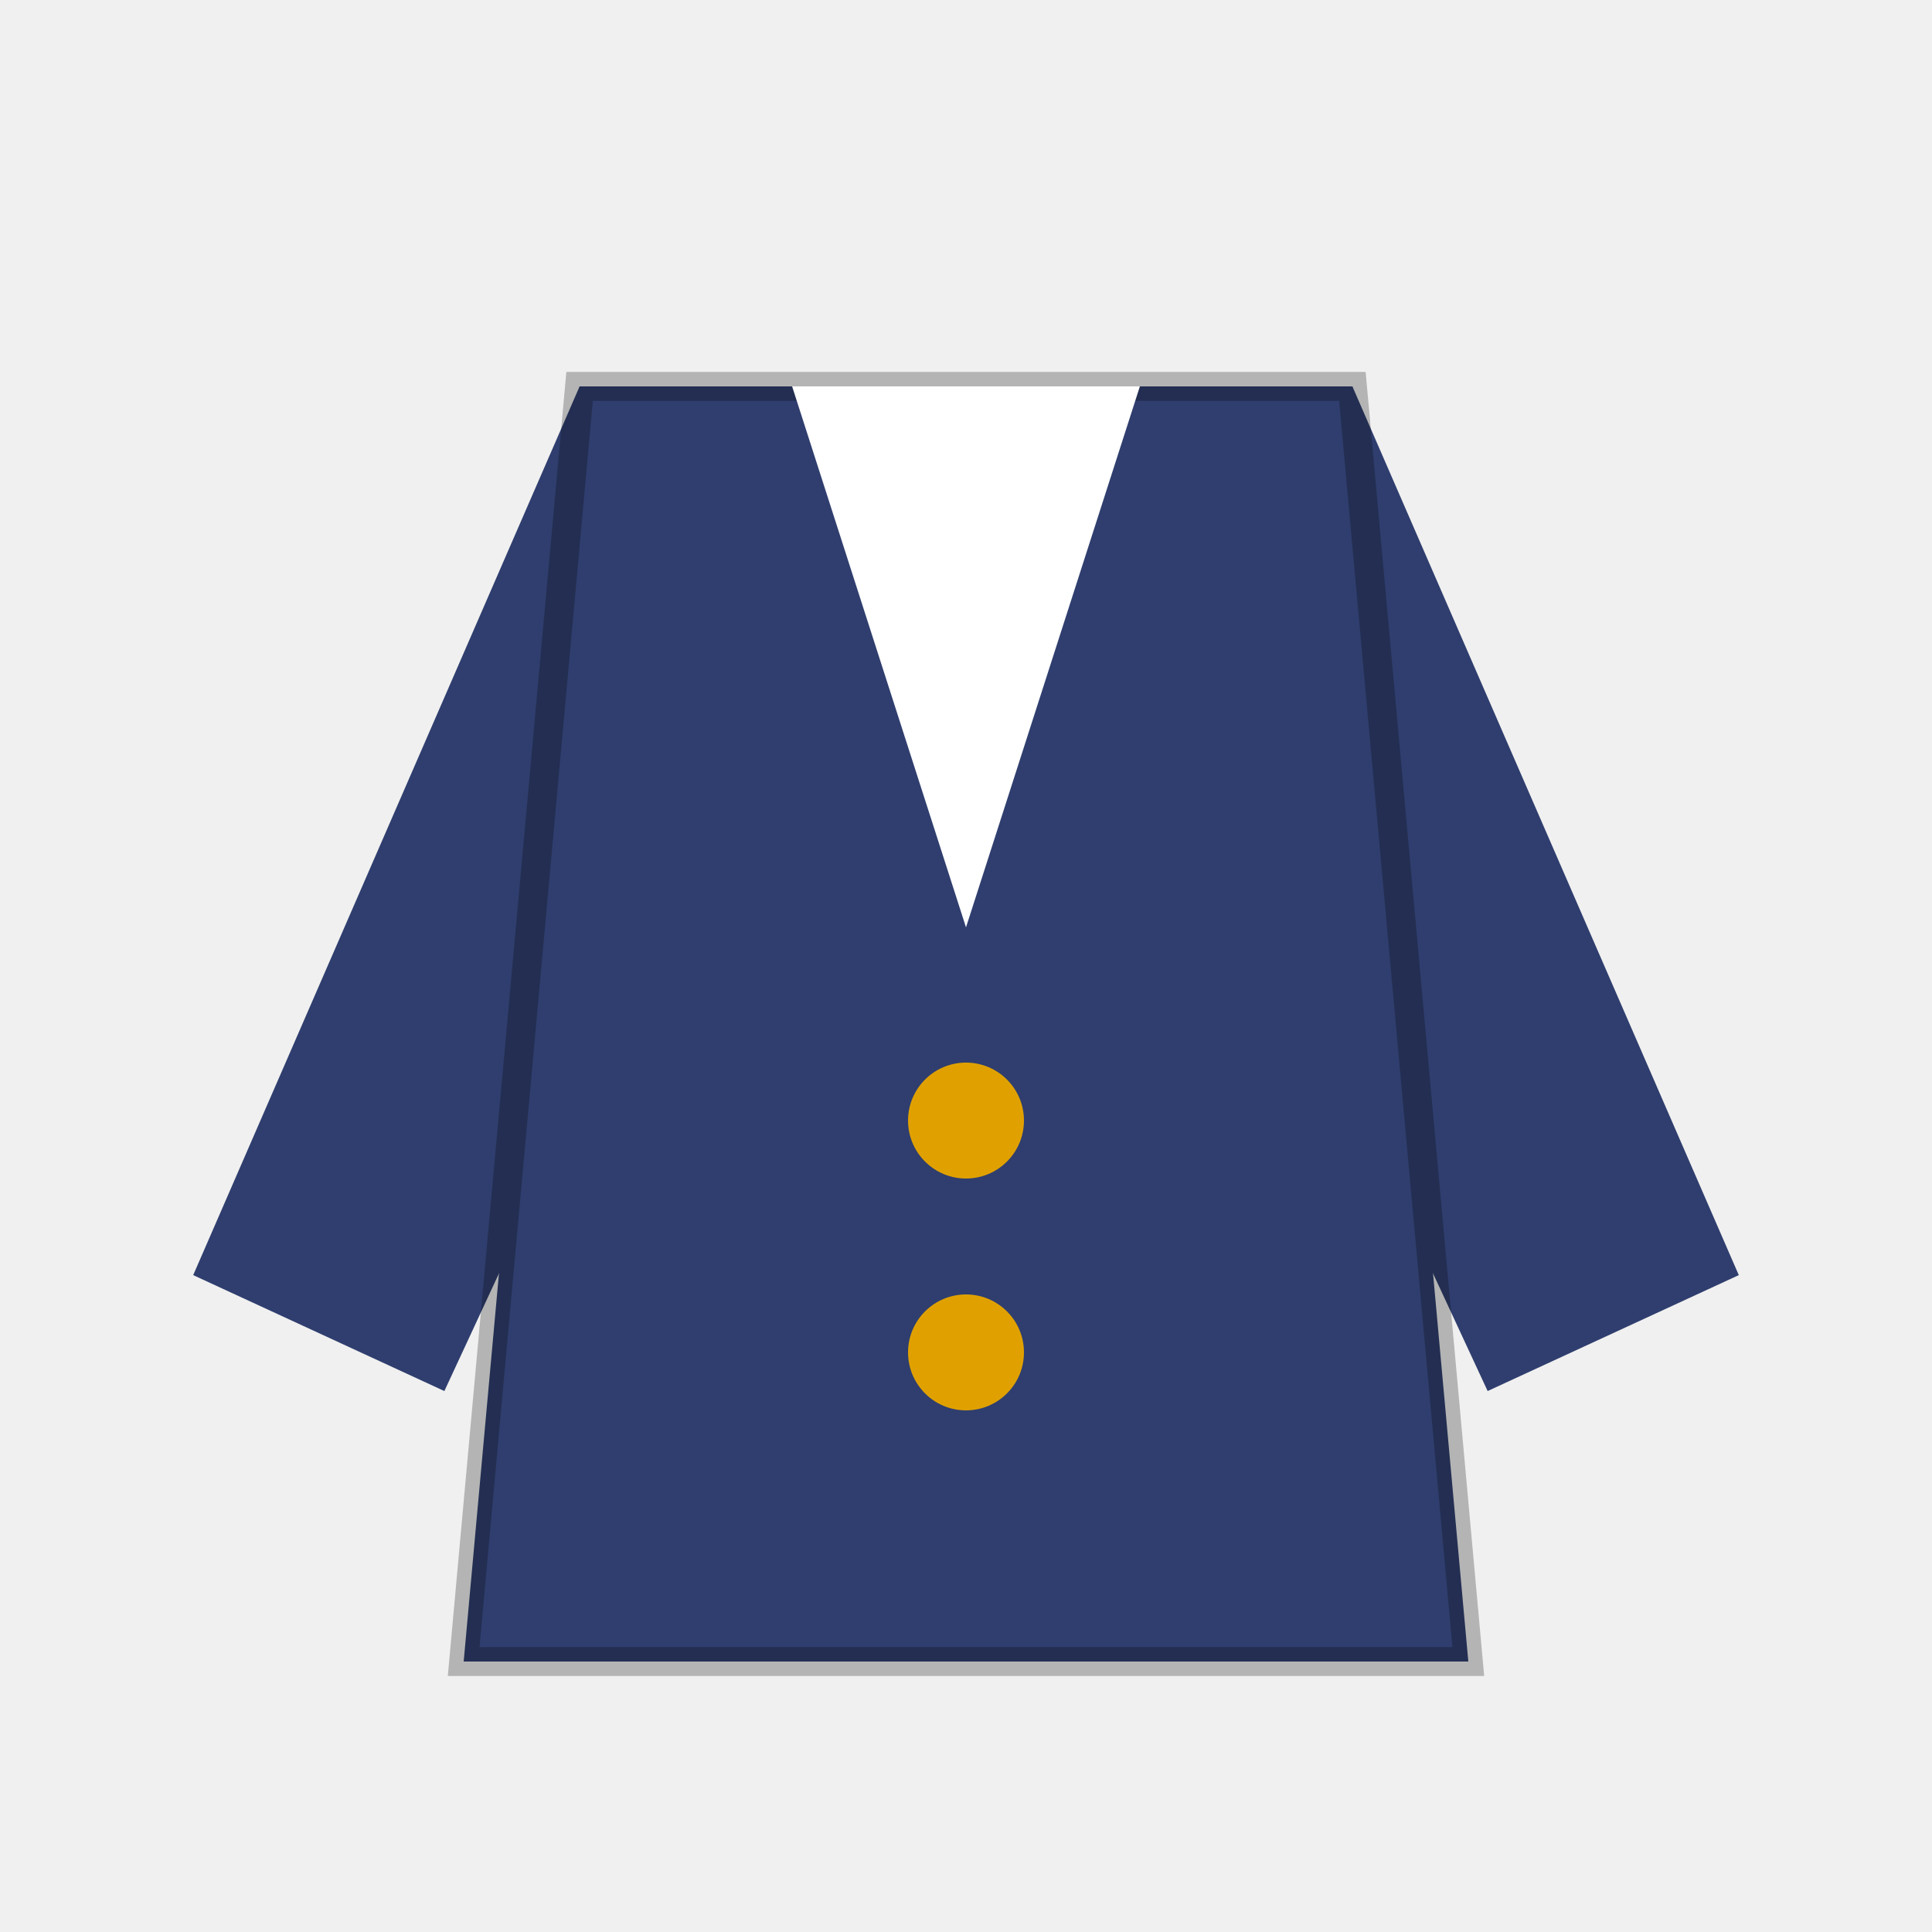
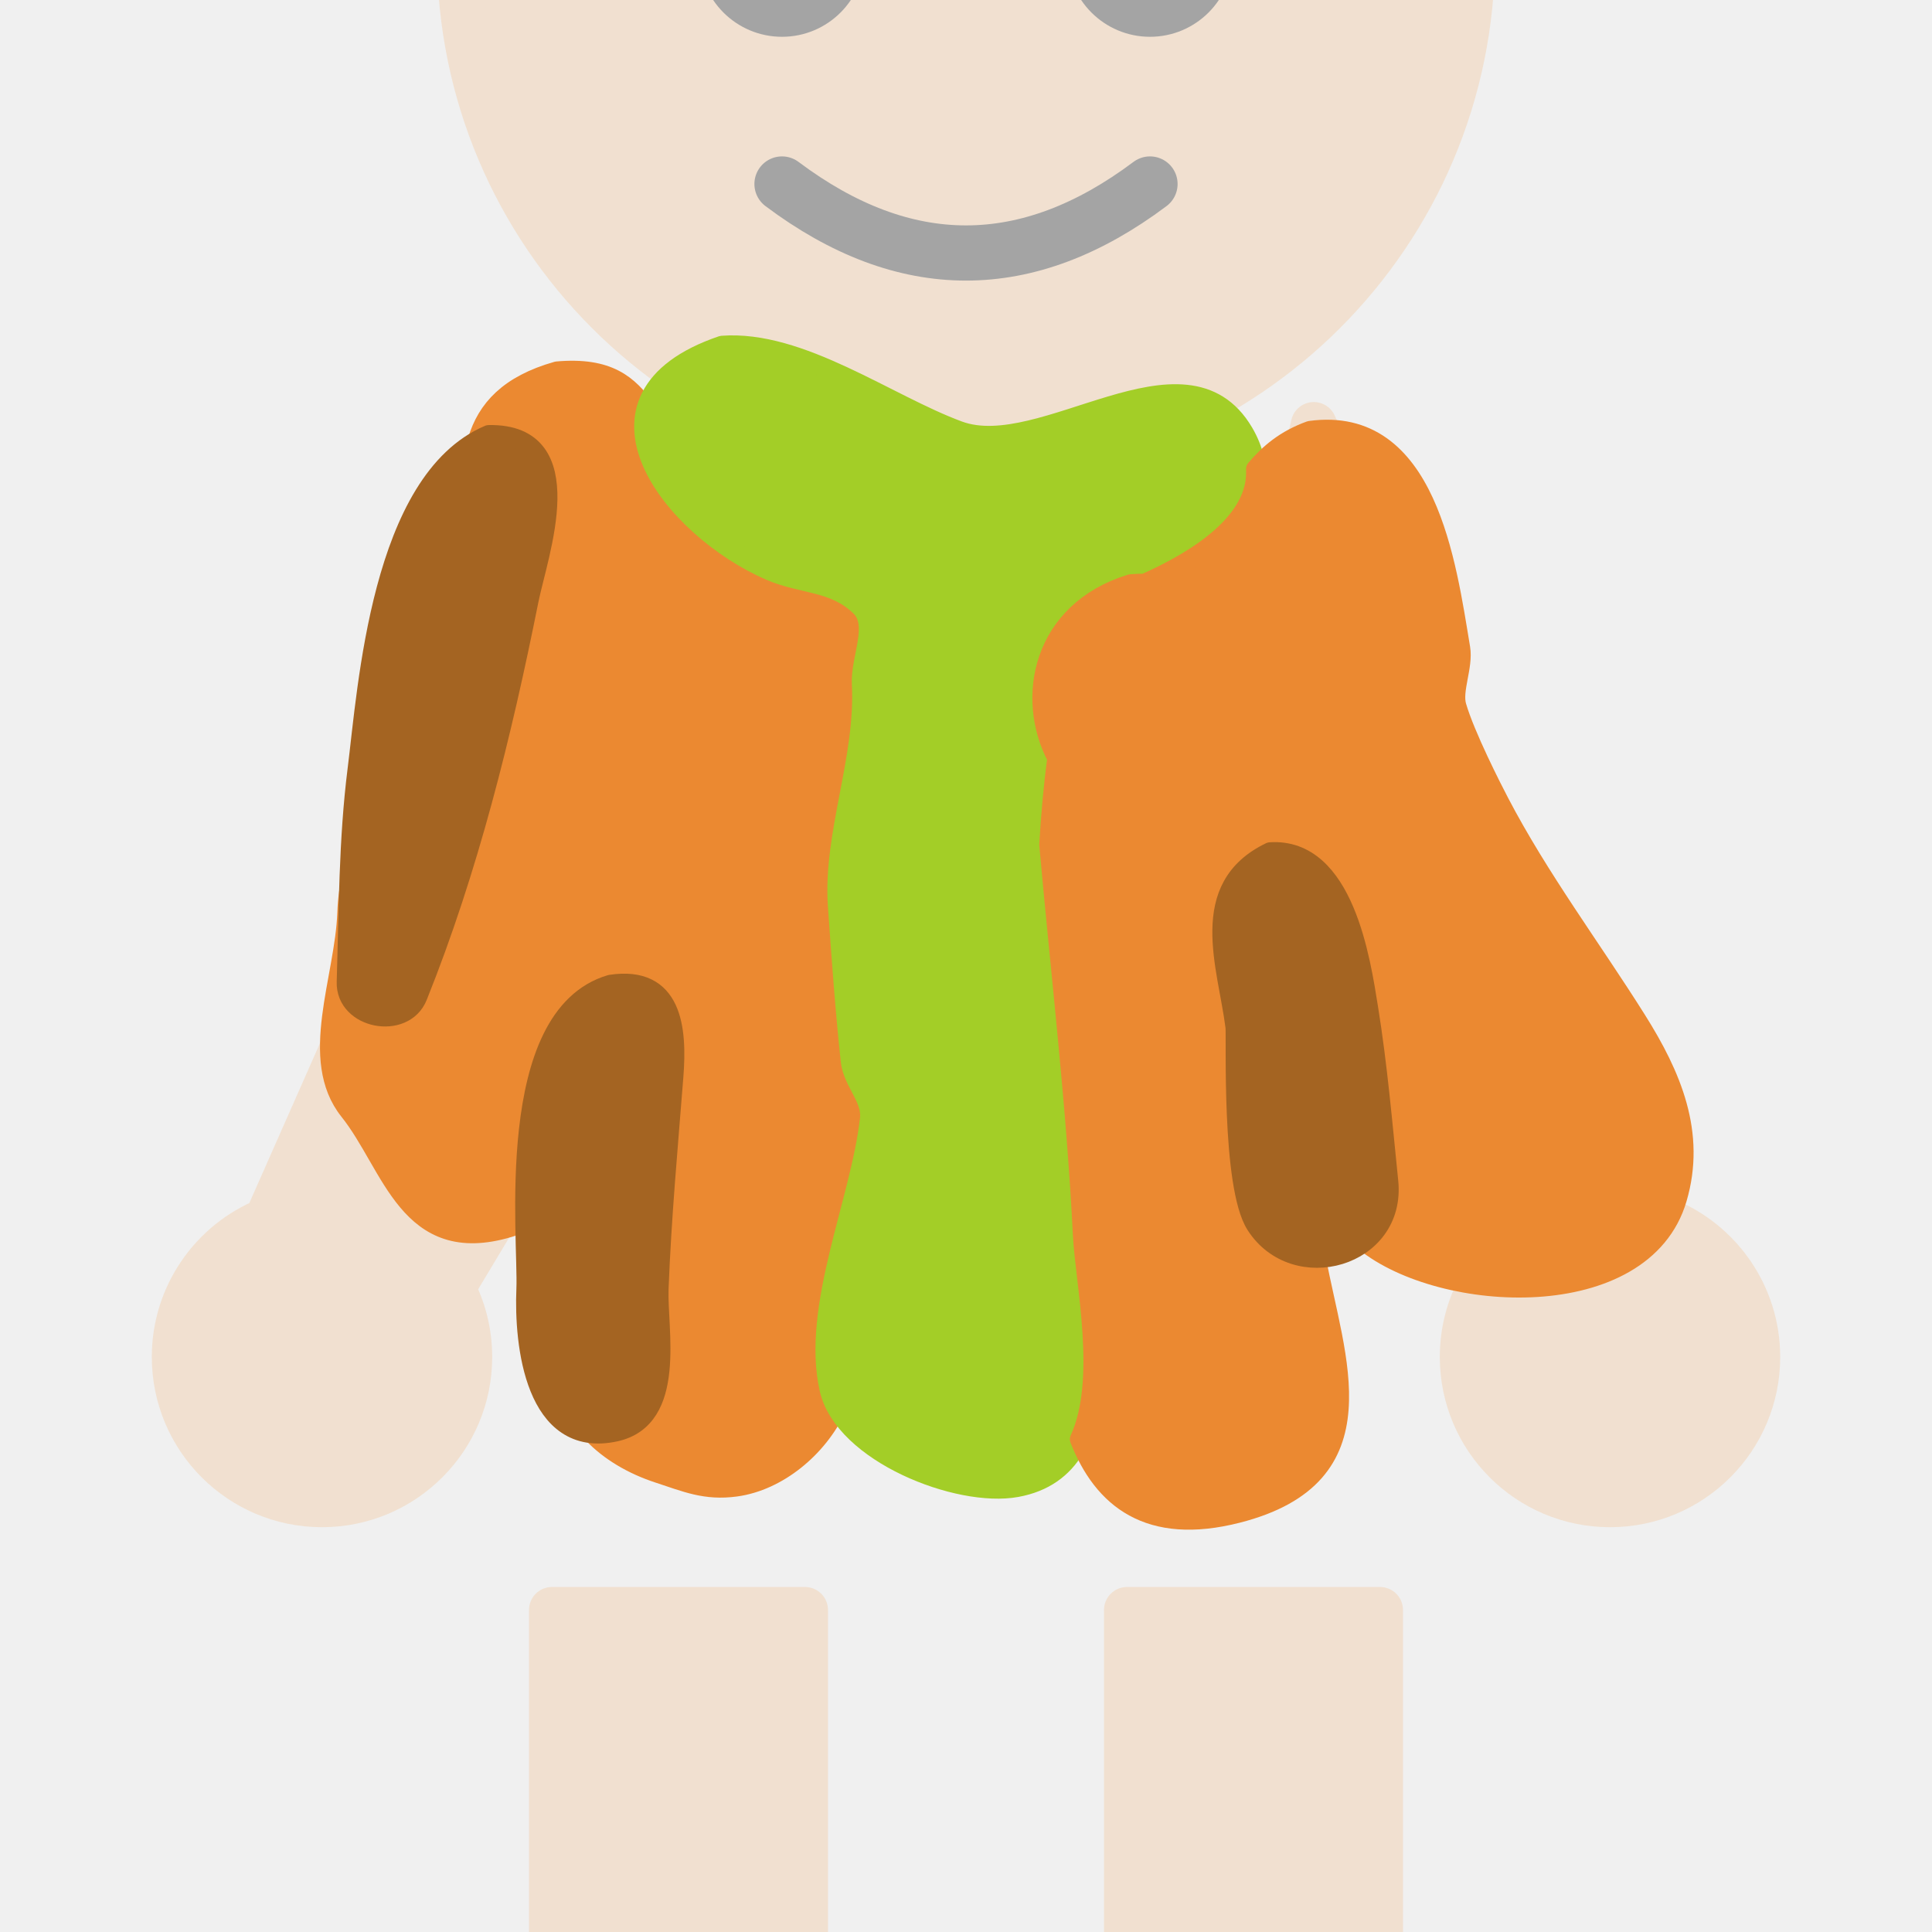
- <svg xmlns="http://www.w3.org/2000/svg" viewBox="0 0 100 100" width="100" height="100">
-   <g id="body-reference" style="display:none;opacity:0.4">
-     <g transform="scale(2.380952) translate(-29,-27)">
-       <rect x="41" y="62" width="5.5" height="30" fill="#f2c9a0" />
-       <rect x="53.5" y="62" width="5.5" height="30" fill="#f2c9a0" />
-       <ellipse cx="43" cy="93" rx="6" ry="3" fill="#333" />
-       <ellipse cx="57" cy="93" rx="6" ry="3" fill="#333" />
-       <circle cx="36" cy="56.5" r="3.2" fill="#f2c9a0" />
-       <circle cx="64" cy="56.5" r="3.2" fill="#f2c9a0" />
-       <path transform="translate(29,27) scale(.42)" d="M32,22 L13,65 L22,69 L37,44 Z M68,22 L87,65 L78,69 L63,44 Z" fill="#f2c9a0" />
-       <circle cx="50" cy="26" r="11" fill="#f2c9a0" />
-       <circle cx="46" cy="26" r="1.3" fill="#333" />
-       <circle cx="54" cy="26" r="1.3" fill="#333" />
-       <path d="M46,31 Q50,34 54,31" fill="none" stroke="#333" stroke-width="1.2" stroke-linecap="round" />
+ <svg xmlns="http://www.w3.org/2000/svg" data-vector95-version="1.3.2" data-vector95-format="3" width="100" height="100" viewBox="0 0 100 100">
+   <g id="body-reference" data-name="Body reference (show to align)" data-locked="true" opacity="0.4" transform=" matrix(1 0 0 1 0 0)">
+     <g id="layer-4b7ed301-0066-45e2-97ff-b8945deade6c" data-name="Group" data-locked="false" opacity="1" transform=" matrix(2.380952 0 0 2.380952 -69.04762 -64.28571)">
+       <path transform="translate(0 0) rotate(0) scale(1 1)" data-vector95-seam-stroke="1" d="M41 62C41 62 46.5 62 46.5 62C46.5 62 46.5 90.563 46.5 90.563C45.515 90.209 44.306 90 43 90C42.299 90 41.626 90.06 41 90.171C41 90.171 41 62 41 62Z" fill="#f2c9a0" stroke="#f2c9a0" stroke-width="1" opacity="1" stroke-linecap="round" stroke-linejoin="round" fill-rule="nonzero" fill-opacity="1" stroke-opacity="1" stroke-dasharray="none" stroke-dashoffset="0" />
+       <path transform="translate(0 0) rotate(0) scale(1 1)" data-vector95-seam-stroke="1" d="M53.5 62C53.5 62 59 62 59 62C59 62 59 90.171 59 90.171C58.374 90.06 57.701 90 57 90C55.694 90 54.485 90.209 53.5 90.563C53.5 90.563 53.5 62 53.5 62Z" fill="#f2c9a0" stroke="#f2c9a0" stroke-width="1" opacity="1" stroke-linecap="round" stroke-linejoin="round" fill-rule="nonzero" fill-opacity="1" stroke-opacity="1" stroke-dasharray="none" stroke-dashoffset="0" />
+       <ellipse transform="translate(0 0) rotate(0) scale(1 1)" data-vector95-seam-stroke="1" rx="6" ry="3" cx="43" cy="93" fill="#333" stroke="#333" stroke-width="1" font-family="Times New Roman, serif" font-size="16" stroke-linecap="round" stroke-linejoin="round" stroke-opacity="1" stroke-dasharray="none" stroke-dashoffset="0" />
+       <ellipse transform="translate(0 0) rotate(0) scale(1 1)" data-vector95-seam-stroke="1" rx="6" ry="3" cx="57" cy="93" fill="#333" stroke="#333" stroke-width="1" font-family="Times New Roman, serif" font-size="16" stroke-linecap="round" stroke-linejoin="round" stroke-opacity="1" stroke-dasharray="none" stroke-dashoffset="0" />
+       <path transform="translate(0 0) rotate(0) scale(1 1)" data-vector95-seam-stroke="1" d="M44.54 45.48C44.54 45.48 38.828 55.001 38.828 55.001C39.065 55.448 39.2 55.958 39.2 56.5C39.2 58.267 37.767 59.7 36 59.7C34.233 59.7 32.8 58.267 32.8 56.5C32.8 55.157 33.627 54.008 34.799 53.533C34.799 53.533 42.44 36.24 42.44 36.24C42.44 36.24 44.54 45.48 44.54 45.48ZM57.56 36.24C57.56 36.24 65.201 53.533 65.201 53.533C66.373 54.008 67.2 55.157 67.2 56.5C67.2 58.267 65.767 59.7 64 59.7C62.233 59.7 60.8 58.267 60.8 56.5C60.8 55.958 60.935 55.448 61.172 55.001C61.172 55.001 55.46 45.48 55.46 45.48C55.46 45.48 57.56 36.24 57.56 36.24Z" fill="#f2c9a0" stroke="#f2c9a0" stroke-width="1" opacity="1" stroke-linecap="round" stroke-linejoin="round" fill-rule="nonzero" fill-opacity="1" stroke-opacity="1" stroke-dasharray="none" stroke-dashoffset="0" />
+       <path transform="translate(0 0) rotate(0) scale(1 1)" data-vector95-seam-stroke="1" d="M39 26C39 19.925 43.925 15 50 15C56.075 15 61 19.925 61 26C61 32.075 56.075 37 50 37C43.925 37 39 32.075 39 26ZM46 27.3C46.718 27.3 47.3 26.718 47.3 26C47.3 25.282 46.718 24.7 46 24.7C45.282 24.7 44.7 25.282 44.7 26C44.7 26.718 45.282 27.3 46 27.3ZM54 27.3C54.718 27.3 55.3 26.718 55.3 26C55.3 25.282 54.718 24.7 54 24.7C53.282 24.7 52.7 25.282 52.7 26C52.7 26.718 53.282 27.3 54 27.3Z" fill="#f2c9a0" stroke="#f2c9a0" stroke-width="1" opacity="1" stroke-linecap="round" stroke-linejoin="round" fill-rule="nonzero" fill-opacity="1" stroke-opacity="1" stroke-dasharray="none" stroke-dashoffset="0" />
+       <ellipse transform="translate(0 0) rotate(0) scale(1 1)" data-vector95-seam-stroke="1" rx="1.3" ry="1.3" cx="46" cy="26" fill="#333" stroke="#333" stroke-width="1" font-family="Times New Roman, serif" font-size="16" stroke-linecap="round" stroke-linejoin="round" stroke-opacity="1" stroke-dasharray="none" stroke-dashoffset="0" />
+       <ellipse transform="translate(0 0) rotate(0) scale(1 1)" data-vector95-seam-stroke="1" rx="1.3" ry="1.3" cx="54" cy="26" fill="#333" stroke="#333" stroke-width="1" font-family="Times New Roman, serif" font-size="16" stroke-linecap="round" stroke-linejoin="round" stroke-opacity="1" stroke-dasharray="none" stroke-dashoffset="0" />
+       <path transform="translate(0 0) rotate(0) scale(1 1)" d="M46,31 Q50,34 54,31" fill="none" stroke="#333" stroke-width="1.2" font-family="Times New Roman, serif" font-size="16" stroke-linecap="round" />
    </g>
  </g>
-   <g id="clothing">
-     <path d="M30,20 L10,66 L23,72 L36,44 Z M70,20 L90,66 L77,72 L64,44 Z" fill="#2f3e6e" />
-     <path d="M30,20 L70,20 L76,86 L24,86 Z" fill="#2f3e6e" stroke="rgba(0,0,0,.25)" stroke-width="1.5" />
-     <path d="M41,20 L50,48 L59,20 Z" fill="#fff" />
-     <circle cx="50" cy="58" r="3" fill="#e0a100" />
-     <circle cx="50" cy="70" r="3" fill="#e0a100" />
+   <g id="clothing" data-name="Clothing" data-locked="false" opacity="1" transform=" matrix(1 0 0 1 0 0)">
+     <g id="layer-a59d7acf-4f75-4e93-9fa6-b3447e4f8770" data-name="Base paint" data-locked="false" opacity="1" transform="" />
+     <path transform="translate(0 0) rotate(0) scale(1 1)" data-vector95-seam-stroke="1" d="M38.085 76.962C36.512 77.176 35.517 76.731 34.085 76.263C32.747 75.826 31.548 75.124 30.675 74.204C31.032 74.235 31.423 74.208 31.853 74.114C35.056 73.414 34.025 68.801 34.105 66.713C34.247 63.041 34.583 59.378 34.872 55.713C35.066 53.242 34.827 50.461 31.603 50.954C27.461 52.171 27.117 58.802 27.171 63.219C26.905 63.349 26.627 63.46 26.335 63.546C21.111 65.104 20.321 60.322 18.067 57.495C15.936 54.823 17.839 50.659 17.959 47.245C17.972 46.886 18.002 46.536 18.049 46.193C18.001 47.737 17.975 49.284 17.928 50.827C17.868 52.762 20.913 53.335 21.619 51.577C24.264 44.991 25.982 38.037 27.375 31.077C27.855 28.68 30.192 22.411 25.299 22.501C25.098 22.586 24.903 22.682 24.714 22.789C25.192 21.195 26.322 19.918 28.835 19.208C31.505 18.973 32.524 19.917 33.444 21.173C32.608 24.237 36.33 28.027 39.872 29.553C41.535 30.269 43.181 30.081 44.53 31.403C45.483 32.337 44.52 34.072 44.591 35.403C44.797 39.268 43.088 43.174 43.352 46.903C43.541 49.573 43.73 52.243 44.015 54.903C44.084 55.547 44.448 56.098 44.719 56.654C44.603 58.318 44.46 59.983 44.266 61.642C43.393 65.092 42.224 68.841 42.921 71.903C42.997 72.239 43.127 72.566 43.302 72.88C42.339 74.941 40.266 76.665 38.085 76.962Z" fill="#eb8931" stroke="#eb8931" stroke-width="1" opacity="1" stroke-linecap="round" stroke-linejoin="round" fill-rule="nonzero" fill-opacity="1" stroke-opacity="1" stroke-dasharray="none" stroke-dashoffset="0" />
+     <path transform="translate(0 0) rotate(0) scale(1 1)" data-vector95-seam-stroke="1" d="M49.622 22.289C53.958 23.887 61.336 17.23 64.372 22.373C66.569 26.096 62.541 28.739 59.249 30.196C59.014 30.193 58.774 30.201 58.53 30.222C57.549 30.523 56.737 30.964 56.084 31.502C54.984 32.076 53.608 32.996 53.631 33.653C53.98 43.81 55.525 53.754 56.032 63.903C56.211 67.477 58.377 75.937 52.622 76.989C49.58 77.545 43.671 75.2 42.921 71.903C41.96 67.681 44.546 62.155 45.012 57.903C45.128 56.844 44.133 56.011 44.015 54.903C43.73 52.243 43.541 49.573 43.352 46.903C43.088 43.174 44.797 39.268 44.591 35.403C44.52 34.072 45.483 32.337 44.53 31.403C43.181 30.081 41.535 30.269 39.872 29.553C34.818 27.376 29.399 20.589 37.372 17.879C41.429 17.569 45.922 20.927 49.622 22.289Z" fill="#a3ce27" stroke="#a3ce27" stroke-width="1" opacity="1" stroke-linecap="round" stroke-linejoin="round" fill-rule="nonzero" fill-opacity="1" stroke-opacity="1" stroke-dasharray="none" stroke-dashoffset="0" />
+     <path transform="translate(0 0) rotate(0) scale(1 1)" data-vector95-seam-stroke="1" d="M58.53 30.222C58.774 30.201 59.014 30.193 59.249 30.196C61.948 29.002 65.14 27.011 64.994 24.281C65.698 23.456 66.525 22.751 67.811 22.287C73.875 21.449 74.874 29.21 75.597 33.549C75.755 34.495 75.159 35.722 75.399 36.549C75.843 38.079 77.239 40.81 77.625 41.549C79.683 45.482 82.366 49.054 84.721 52.799C86.525 55.668 87.81 58.664 86.811 62.049C85.037 68.062 74.627 67.517 70.631 64.269C71.477 63.586 72.014 62.517 71.874 61.151C71.567 58.147 71.309 55.133 70.827 52.151C70.442 49.768 69.589 43.844 65.745 44.096C61.912 45.938 63.534 50.007 63.929 53.151C63.991 53.64 63.704 61.376 64.995 63.397C65.745 64.572 66.94 65.111 68.126 65.122C69.089 70.351 71.654 76.382 64.061 78.327C59.441 79.51 57.083 77.555 55.877 74.495C57.285 71.43 56.159 66.438 56.032 63.903C55.694 57.124 54.892 50.437 54.292 43.716C54.38 42.22 54.513 40.695 54.711 39.235C53.058 36.142 53.918 31.638 58.53 30.222Z" fill="#eb8931" stroke="#eb8931" stroke-width="1" opacity="1" stroke-linecap="round" stroke-linejoin="round" fill-rule="nonzero" fill-opacity="1" stroke-opacity="1" stroke-dasharray="none" stroke-dashoffset="0" />
+     <path transform="translate(0 0) rotate(0) scale(1 1)" data-vector95-seam-stroke="1" d="M34.872 55.713C34.583 59.378 34.247 63.041 34.105 66.713C34.025 68.801 35.056 73.414 31.853 74.114C27.676 75.028 27.105 69.589 27.228 66.713C27.339 64.093 26.015 52.597 31.603 50.954C34.827 50.461 35.066 53.242 34.872 55.713Z" fill="#a46422" stroke="#a46422" stroke-width="1" opacity="1" stroke-linecap="round" stroke-linejoin="round" fill-rule="nonzero" fill-opacity="1" stroke-opacity="1" stroke-dasharray="none" stroke-dashoffset="0" />
+     <path transform="translate(0 0) rotate(0) scale(1 1)" data-vector95-seam-stroke="1" d="M27.375 31.077C25.982 38.037 24.264 44.991 21.619 51.577C20.913 53.335 17.868 52.762 17.928 50.827C18.04 47.157 18.03 43.47 18.49 39.827C19.021 35.617 19.703 24.874 25.299 22.501C30.192 22.411 27.855 28.68 27.375 31.077Z" fill="#a46422" stroke="#a46422" stroke-width="1" opacity="1" stroke-linecap="round" stroke-linejoin="round" fill-rule="nonzero" fill-opacity="1" stroke-opacity="1" stroke-dasharray="none" stroke-dashoffset="0" />
+     <path transform="translate(0 0) rotate(0) scale(1 1)" data-vector95-seam-stroke="1" d="M70.827 52.151C71.309 55.133 71.567 58.147 71.874 61.151C72.278 65.103 67.02 66.568 64.995 63.397C63.704 61.376 63.991 53.64 63.929 53.151C63.534 50.007 61.912 45.938 65.745 44.096C69.589 43.844 70.442 49.768 70.827 52.151Z" fill="#a46422" stroke="#a46422" stroke-width="1" opacity="1" stroke-linecap="round" stroke-linejoin="round" fill-rule="nonzero" fill-opacity="1" stroke-opacity="1" stroke-dasharray="none" stroke-dashoffset="0" />
  </g>
</svg>
